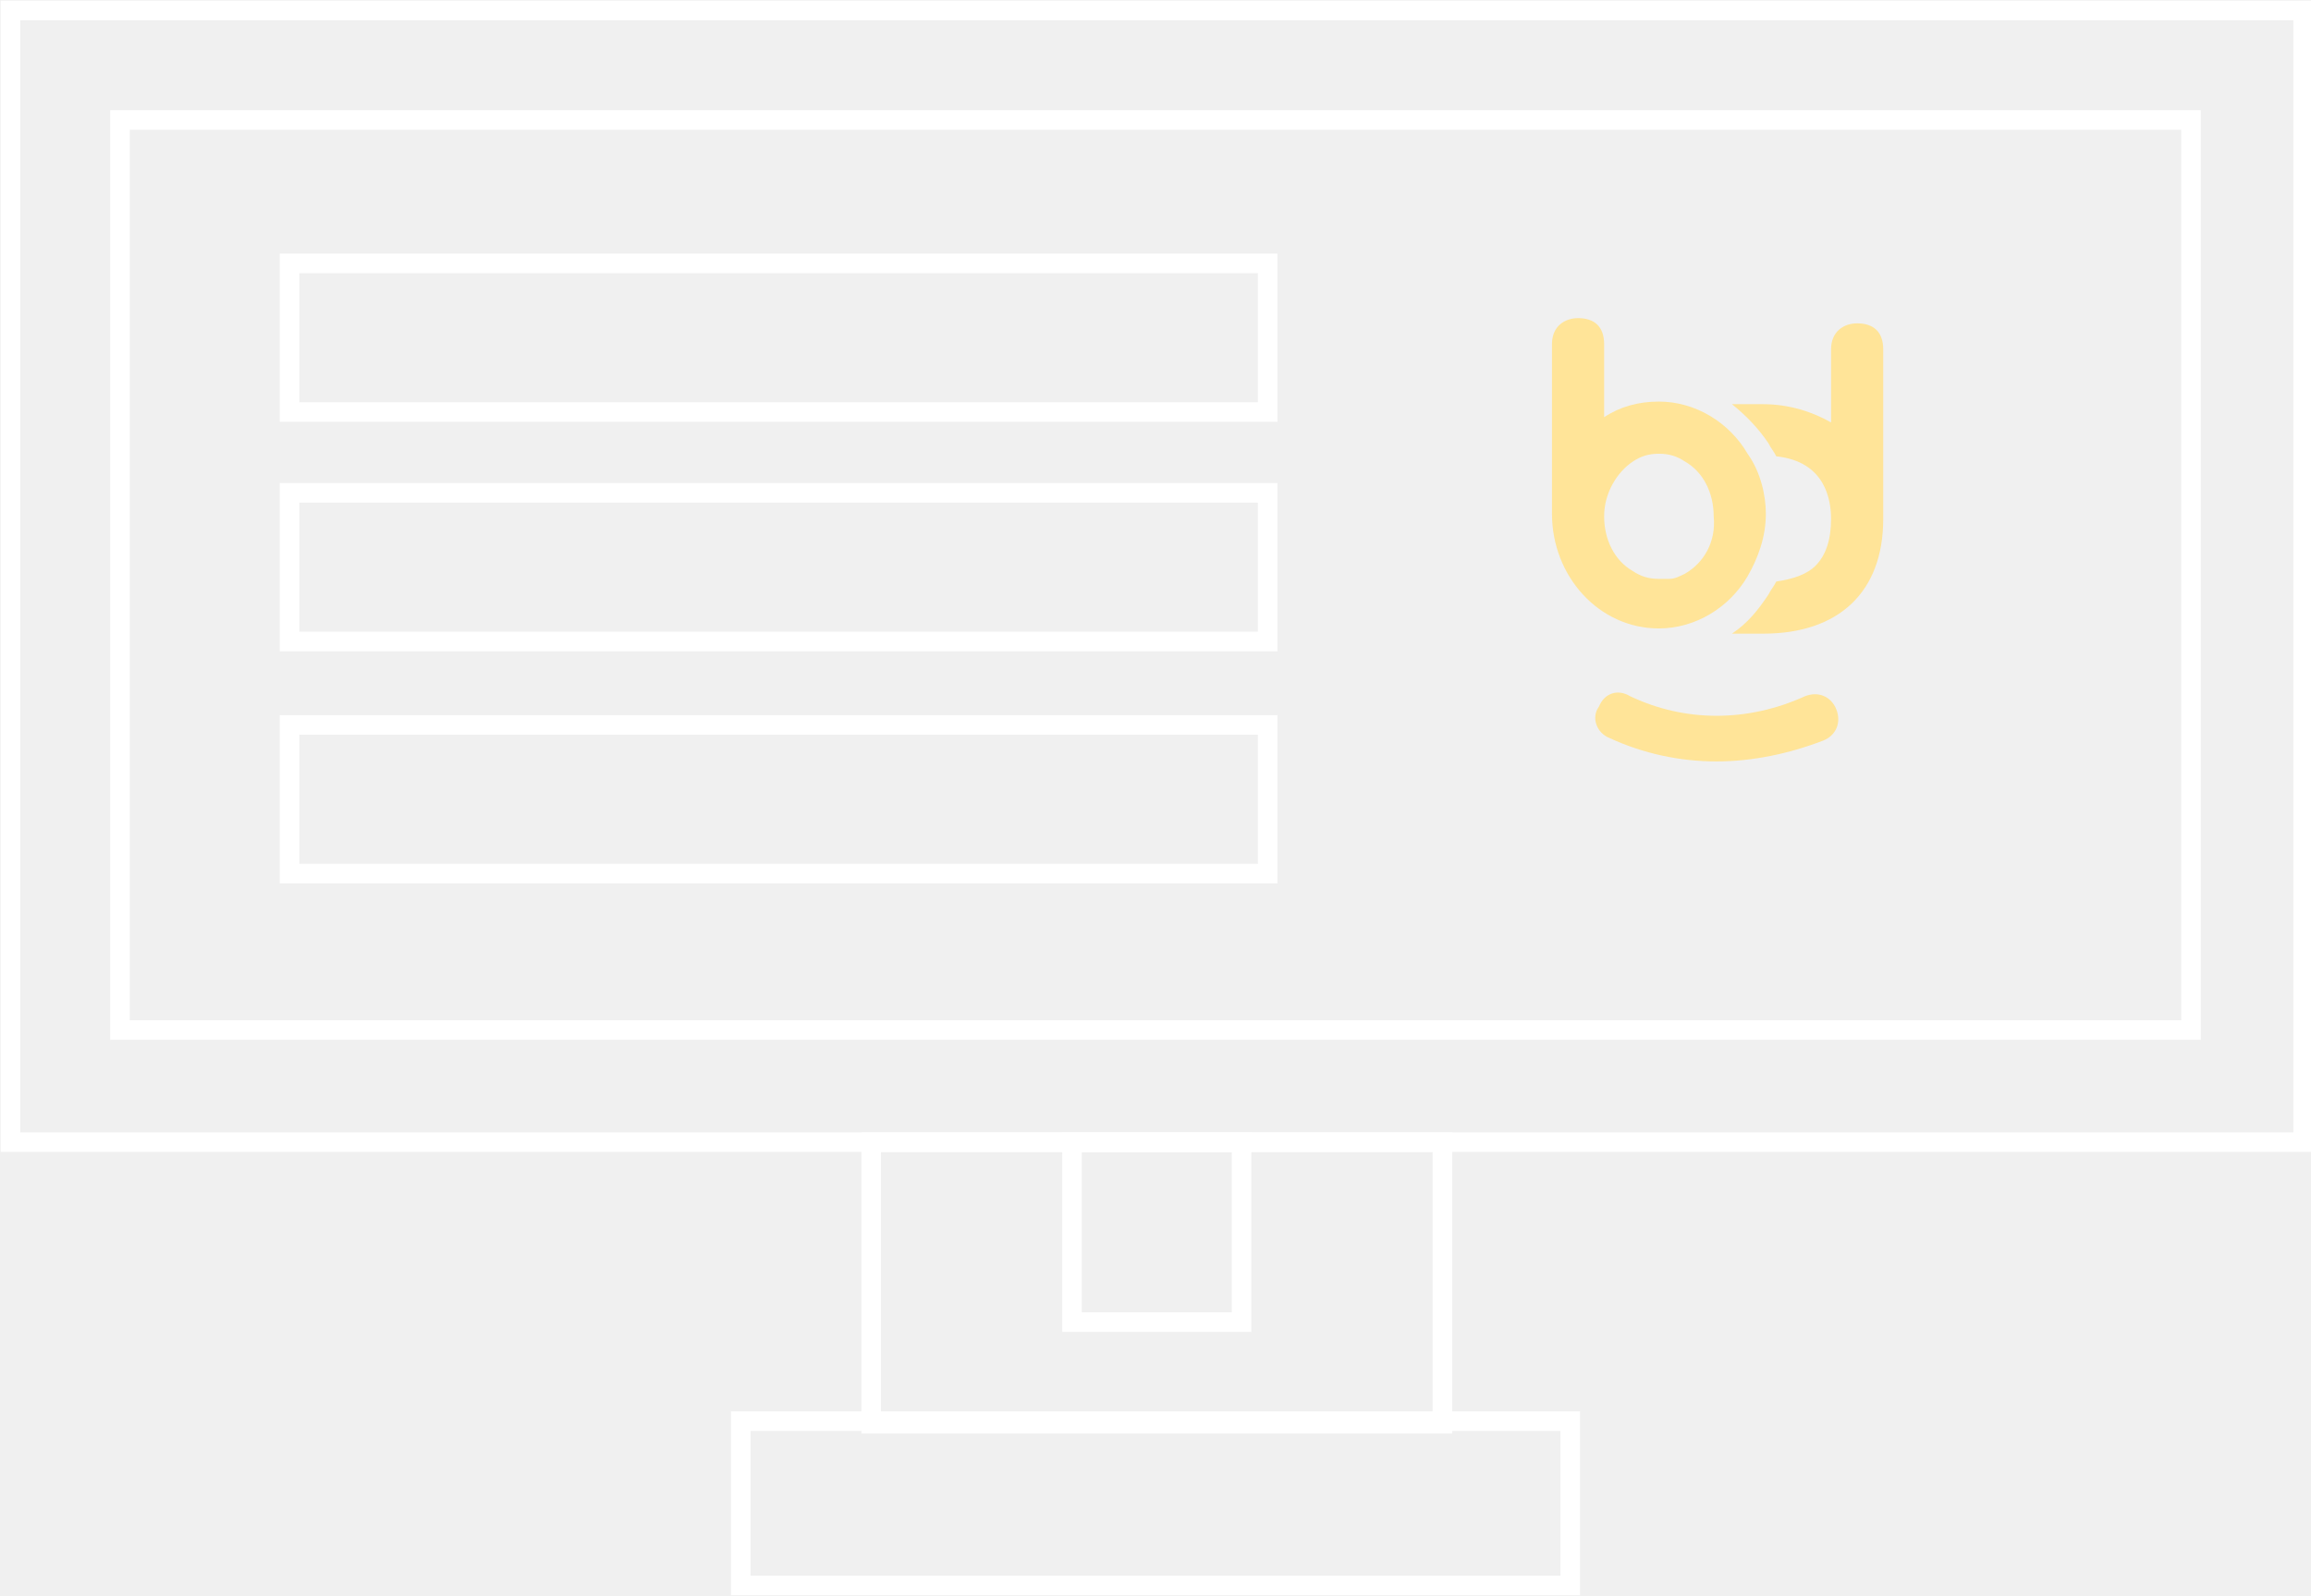
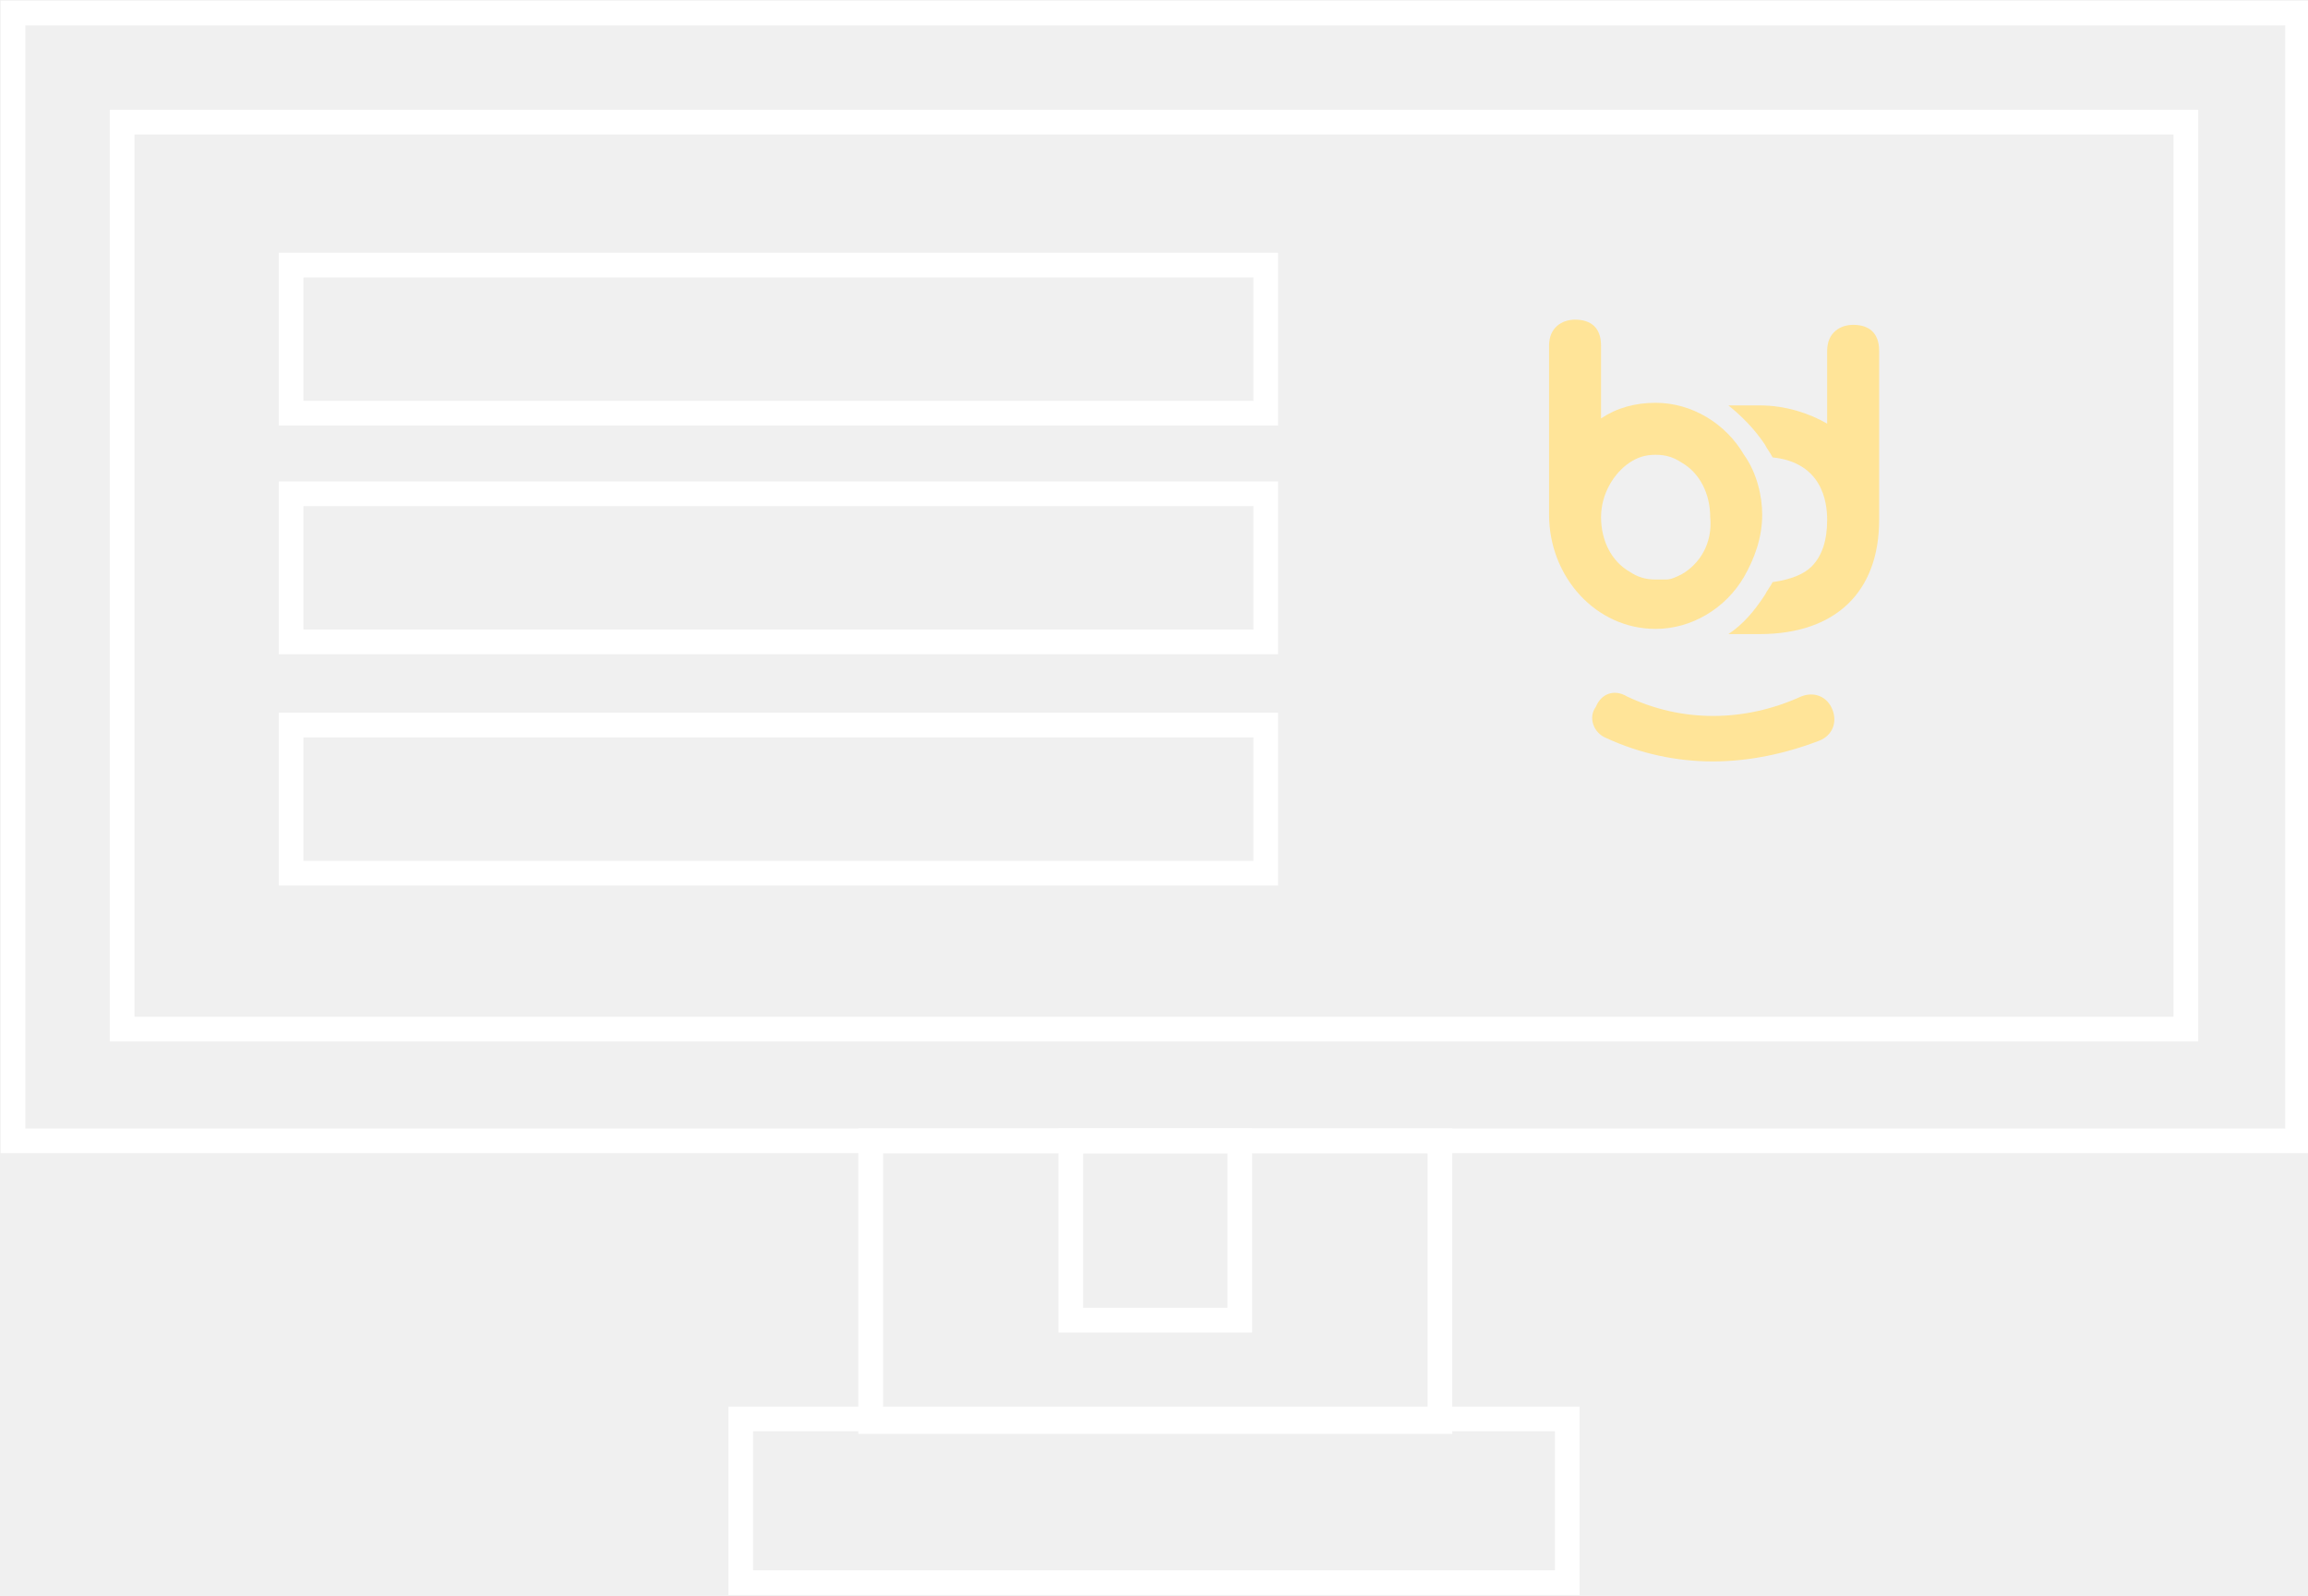
- <svg xmlns="http://www.w3.org/2000/svg" version="1.1" x="0px" y="0px" viewBox="0 0 88.6 61.2" style="enable-background:new 0 0 88.6 61.2;" xml:space="preserve">
+ <svg xmlns="http://www.w3.org/2000/svg" version="1.1" x="0px" y="0px" viewBox="0 0 88.8 61.4" style="enable-background:new 0 0 88.8 61.4;" xml:space="preserve">
  <style type="text/css">
- 	.st0{fill:none;stroke:#FFFFFF;stroke-width:0.75;stroke-miterlimit:10;}
+ 	.st0{fill:none;stroke:#FFFFFF;stroke-width:0.95;stroke-miterlimit:10;}
	.st1{fill:#FFE498;}
</style>
  <g id="Слой_1">
</g>
  <g id="Слой_2">
-     <rect x="0.4" y="0.4" class="st0" width="87.9" height="43.4" />
-     <rect x="4.6" y="4.6" class="st0" width="79.4" height="34.9" />
-     <rect x="33.4" y="43.8" class="st0" width="21.9" height="10.8" />
-     <rect x="28.4" y="54.5" class="st0" width="31.8" height="6.3" />
-     <path class="st1" d="M64,22.2c-0.1,0-0.1,0-0.2,0l0,0c0,0,0,0,0,0c0,0,0,0,0,0C63.9,22.2,64,22.2,64,22.2z" />
-     <path class="st1" d="M71.2,12.4c-0.5,0-1,0.3-1,1v2.8c-0.7-0.4-1.6-0.7-2.6-0.7h-1.2c0.5,0.4,1,0.9,1.4,1.5   c0.1,0.2,0.2,0.3,0.3,0.5c1.9,0.2,2.1,1.7,2.1,2.4c0,0.8-0.2,1.4-0.6,1.8c-0.3,0.3-0.8,0.5-1.5,0.6c-0.1,0.2-0.2,0.3-0.3,0.5   c-0.4,0.6-0.8,1.1-1.4,1.5h1.2c2.9,0,4.6-1.6,4.6-4.4v-6.5C72.2,12.7,71.8,12.4,71.2,12.4z" />
-     <path class="st1" d="M67,17.4c-0.7-1.2-2-2-3.4-2c-0.8,0-1.5,0.2-2.1,0.6v-0.5v-2.3c0-0.7-0.4-1-1-1c-0.5,0-1,0.3-1,1v6.5   c0,0,0,0,0,0c0,2.4,1.8,4.4,4.1,4.4c1.4,0,2.7-0.8,3.4-2c0.4-0.7,0.7-1.5,0.7-2.4C67.7,19,67.5,18.1,67,17.4z M64.6,22   c-0.2,0.1-0.4,0.2-0.6,0.2c-0.1,0-0.1,0-0.2,0c0,0,0,0,0,0c-0.1,0-0.1,0-0.2,0c-0.4,0-0.7-0.1-1-0.3c-0.7-0.4-1.1-1.2-1.1-2.1   c0,0,0,0,0,0v0c0-0.9,0.5-1.7,1.1-2.1c0.3-0.2,0.6-0.3,1-0.3s0.7,0.1,1,0.3c0.7,0.4,1.1,1.2,1.1,2.1C65.8,20.8,65.3,21.6,64.6,22z" />
-     <path class="st1" d="M65.8,29.2c-1.4,0-2.8-0.3-4.1-0.9c-0.5-0.2-0.7-0.8-0.4-1.2c0.2-0.5,0.7-0.7,1.2-0.4c2.1,1,4.5,1,6.7,0   c0.5-0.2,1,0,1.2,0.5c0.2,0.5,0,1-0.5,1.2C68.6,28.9,67.2,29.2,65.8,29.2z" />
-     <rect x="11.1" y="10.1" class="st0" width="37.5" height="5.7" />
-     <rect x="11.1" y="18.9" class="st0" width="37.5" height="5.7" />
-     <rect x="11.1" y="27.8" class="st0" width="37.5" height="5.7" />
-     <rect x="41.1" y="43.8" class="st0" width="6.5" height="6.9" />
+     <rect x="0.5" y="0.5" class="st0" width="87.9" height="43.4" />
+     <rect x="4.7" y="4.7" class="st0" width="79.4" height="34.9" />
+     <rect x="33.5" y="43.9" class="st0" width="21.9" height="10.8" />
+     <rect x="28.5" y="54.6" class="st0" width="31.8" height="6.3" />
+     <path class="st1" d="M64.1,22.3c-0.1,0-0.1,0-0.2,0l0,0c0,0,0,0,0,0c0,0,0,0,0,0C64,22.3,64.1,22.3,64.1,22.3z" />
+     <path class="st1" d="M71.3,12.5c-0.5,0-1,0.3-1,1v2.8c-0.7-0.4-1.6-0.7-2.6-0.7h-1.2c0.5,0.4,1,0.9,1.4,1.5   c0.1,0.2,0.2,0.3,0.3,0.5c1.9,0.2,2.1,1.7,2.1,2.4c0,0.8-0.2,1.4-0.6,1.8c-0.3,0.3-0.8,0.5-1.5,0.6c-0.1,0.2-0.2,0.3-0.3,0.5   c-0.4,0.6-0.8,1.1-1.4,1.5h1.2c2.9,0,4.6-1.6,4.6-4.4v-6.5C72.3,12.8,71.9,12.5,71.3,12.5z" />
+     <path class="st1" d="M67.1,17.5c-0.7-1.2-2-2-3.4-2c-0.8,0-1.5,0.2-2.1,0.6v-0.5v-2.3c0-0.7-0.4-1-1-1c-0.5,0-1,0.3-1,1v6.5   c0,0,0,0,0,0c0,2.4,1.8,4.4,4.1,4.4c1.4,0,2.7-0.8,3.4-2c0.4-0.7,0.7-1.5,0.7-2.4C67.8,19.1,67.6,18.2,67.1,17.5z M64.7,22.1   c-0.2,0.1-0.4,0.2-0.6,0.2c-0.1,0-0.1,0-0.2,0c0,0,0,0,0,0c-0.1,0-0.1,0-0.2,0c-0.4,0-0.7-0.1-1-0.3c-0.7-0.4-1.1-1.2-1.1-2.1   c0,0,0,0,0,0v0c0-0.9,0.5-1.7,1.1-2.1c0.3-0.2,0.6-0.3,1-0.3s0.7,0.1,1,0.3c0.7,0.4,1.1,1.2,1.1,2.1C65.9,20.9,65.4,21.7,64.7,22.1   z" />
+     <path class="st1" d="M65.9,29.3c-1.4,0-2.8-0.3-4.1-0.9c-0.5-0.2-0.7-0.8-0.4-1.2c0.2-0.5,0.7-0.7,1.2-0.4c2.1,1,4.5,1,6.7,0   c0.5-0.2,1,0,1.2,0.5c0.2,0.5,0,1-0.5,1.2C68.7,29,67.3,29.3,65.9,29.3z" />
+     <rect x="11.2" y="10.2" class="st0" width="37.5" height="5.7" />
+     <rect x="11.2" y="19" class="st0" width="37.5" height="5.7" />
+     <rect x="11.2" y="27.9" class="st0" width="37.5" height="5.7" />
+     <rect x="41.2" y="43.9" class="st0" width="6.5" height="6.9" />
  </g>
</svg>
